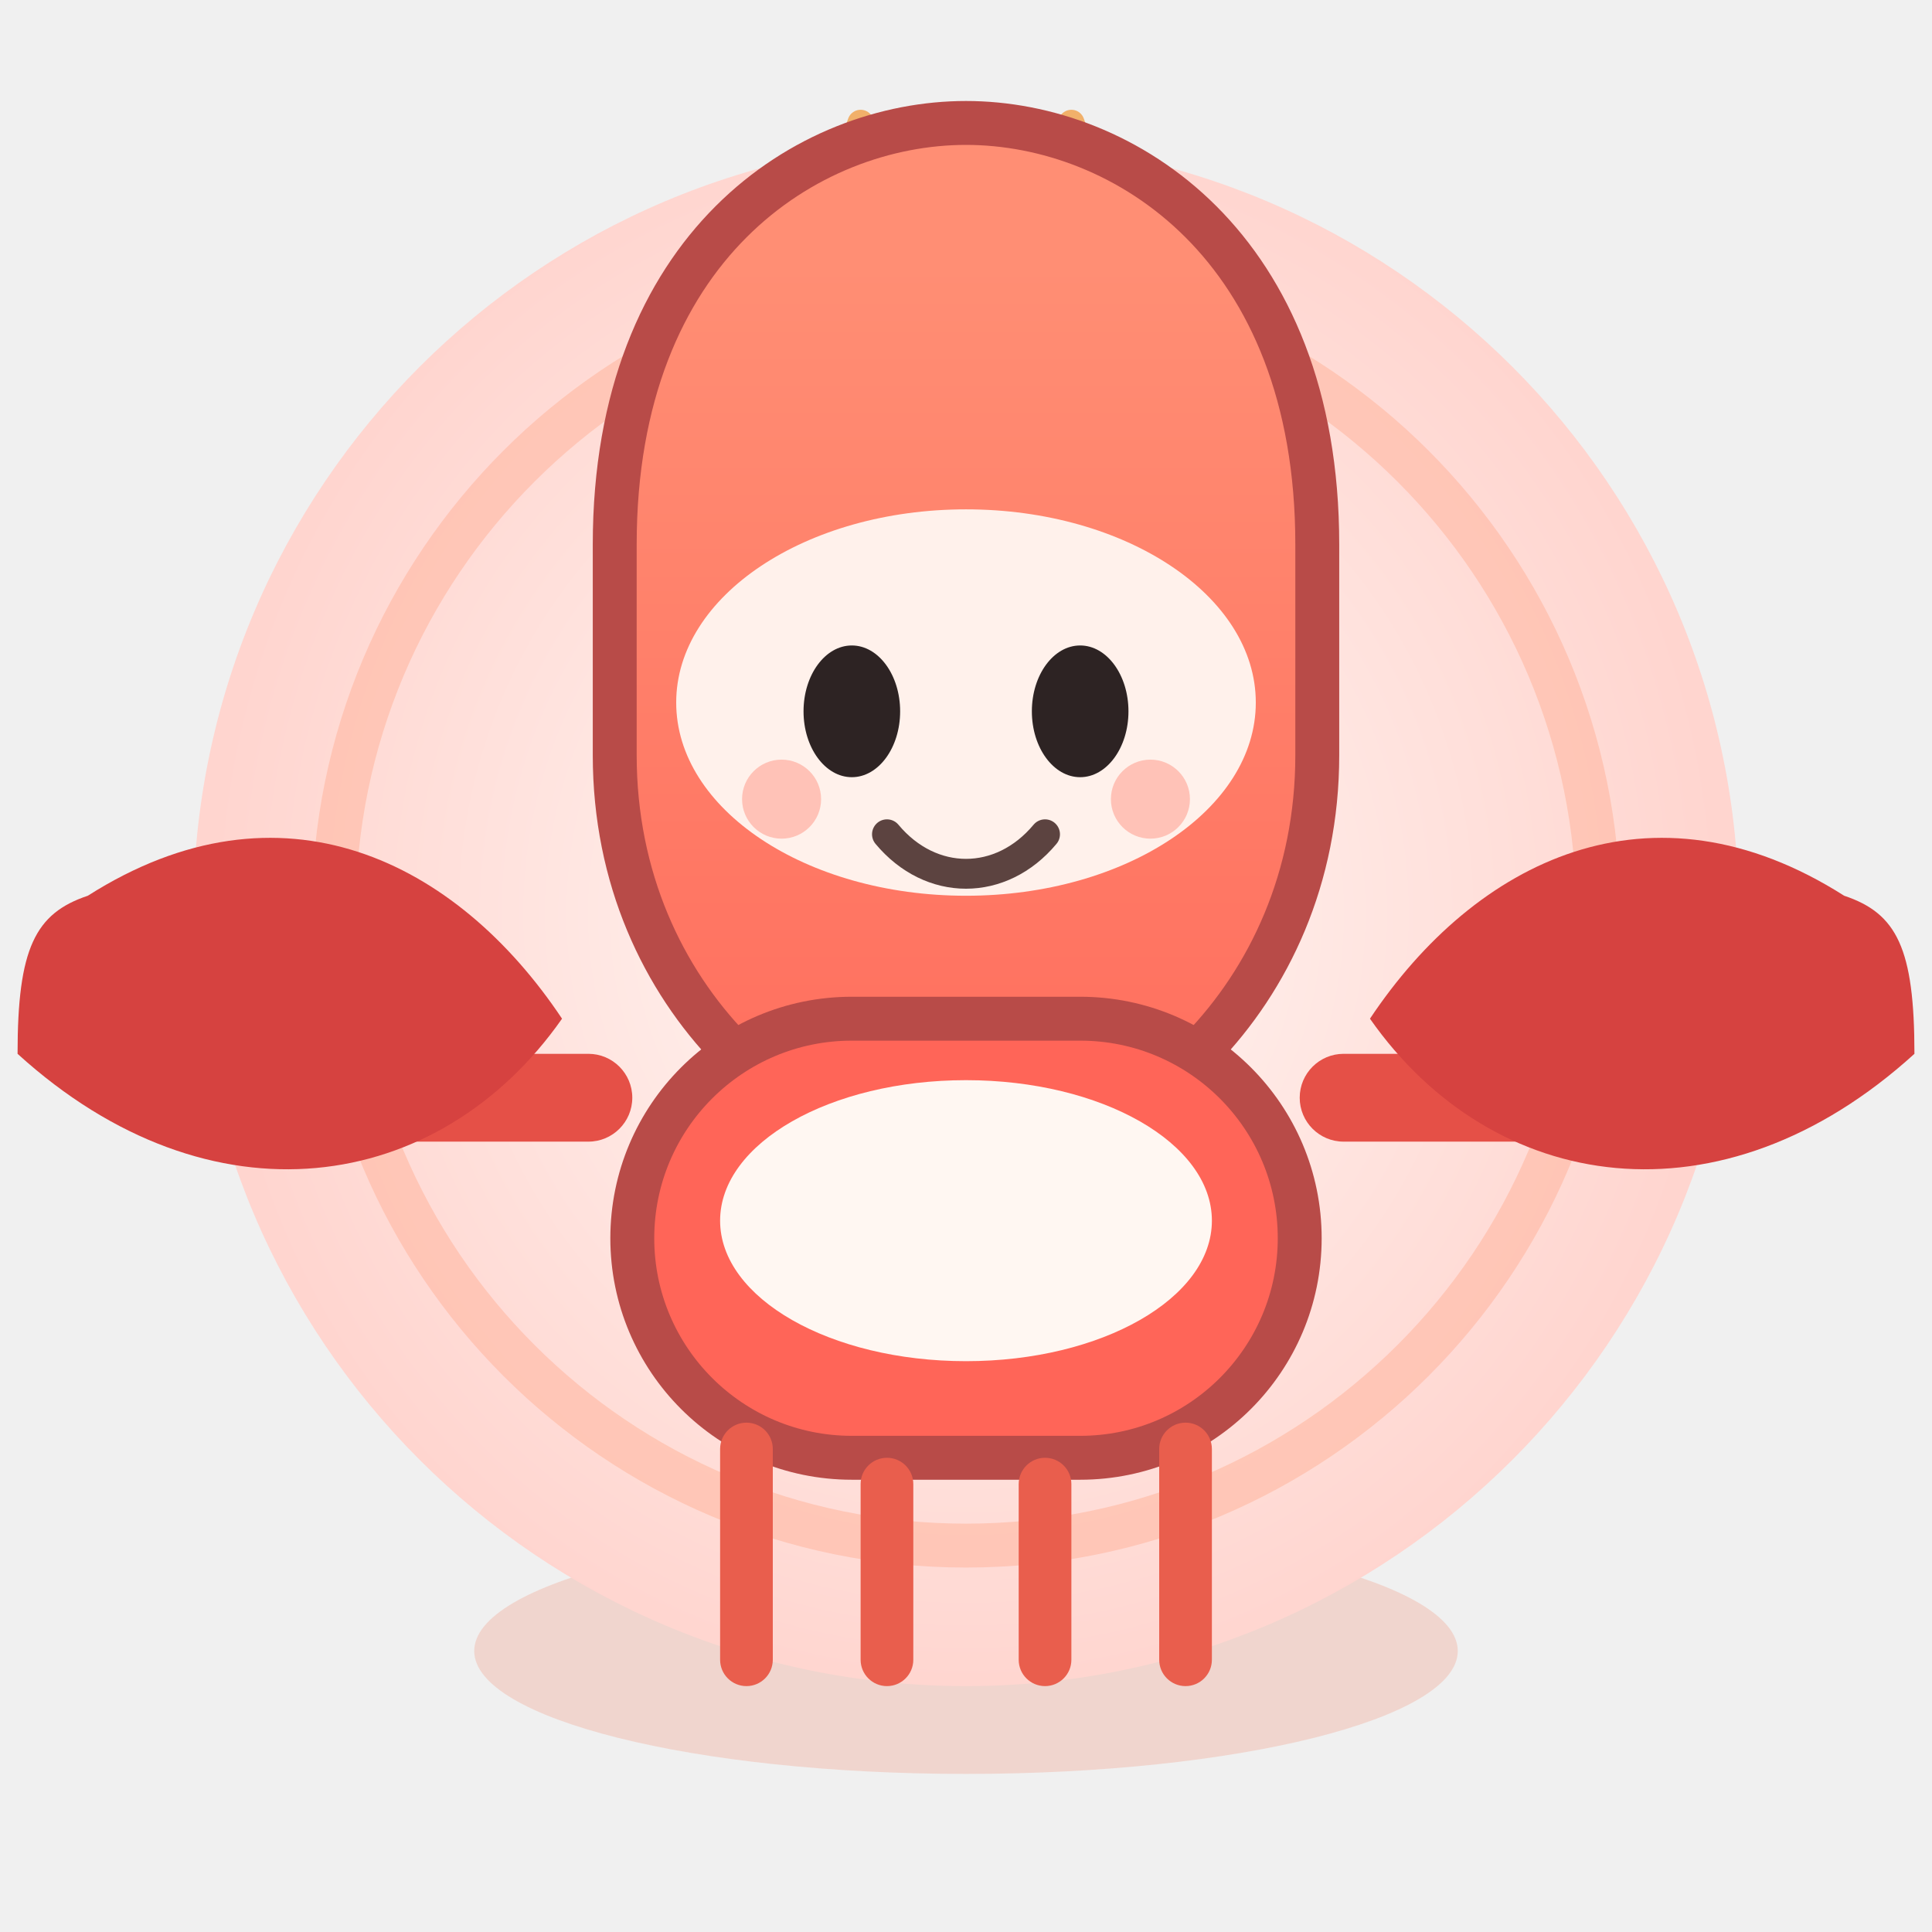
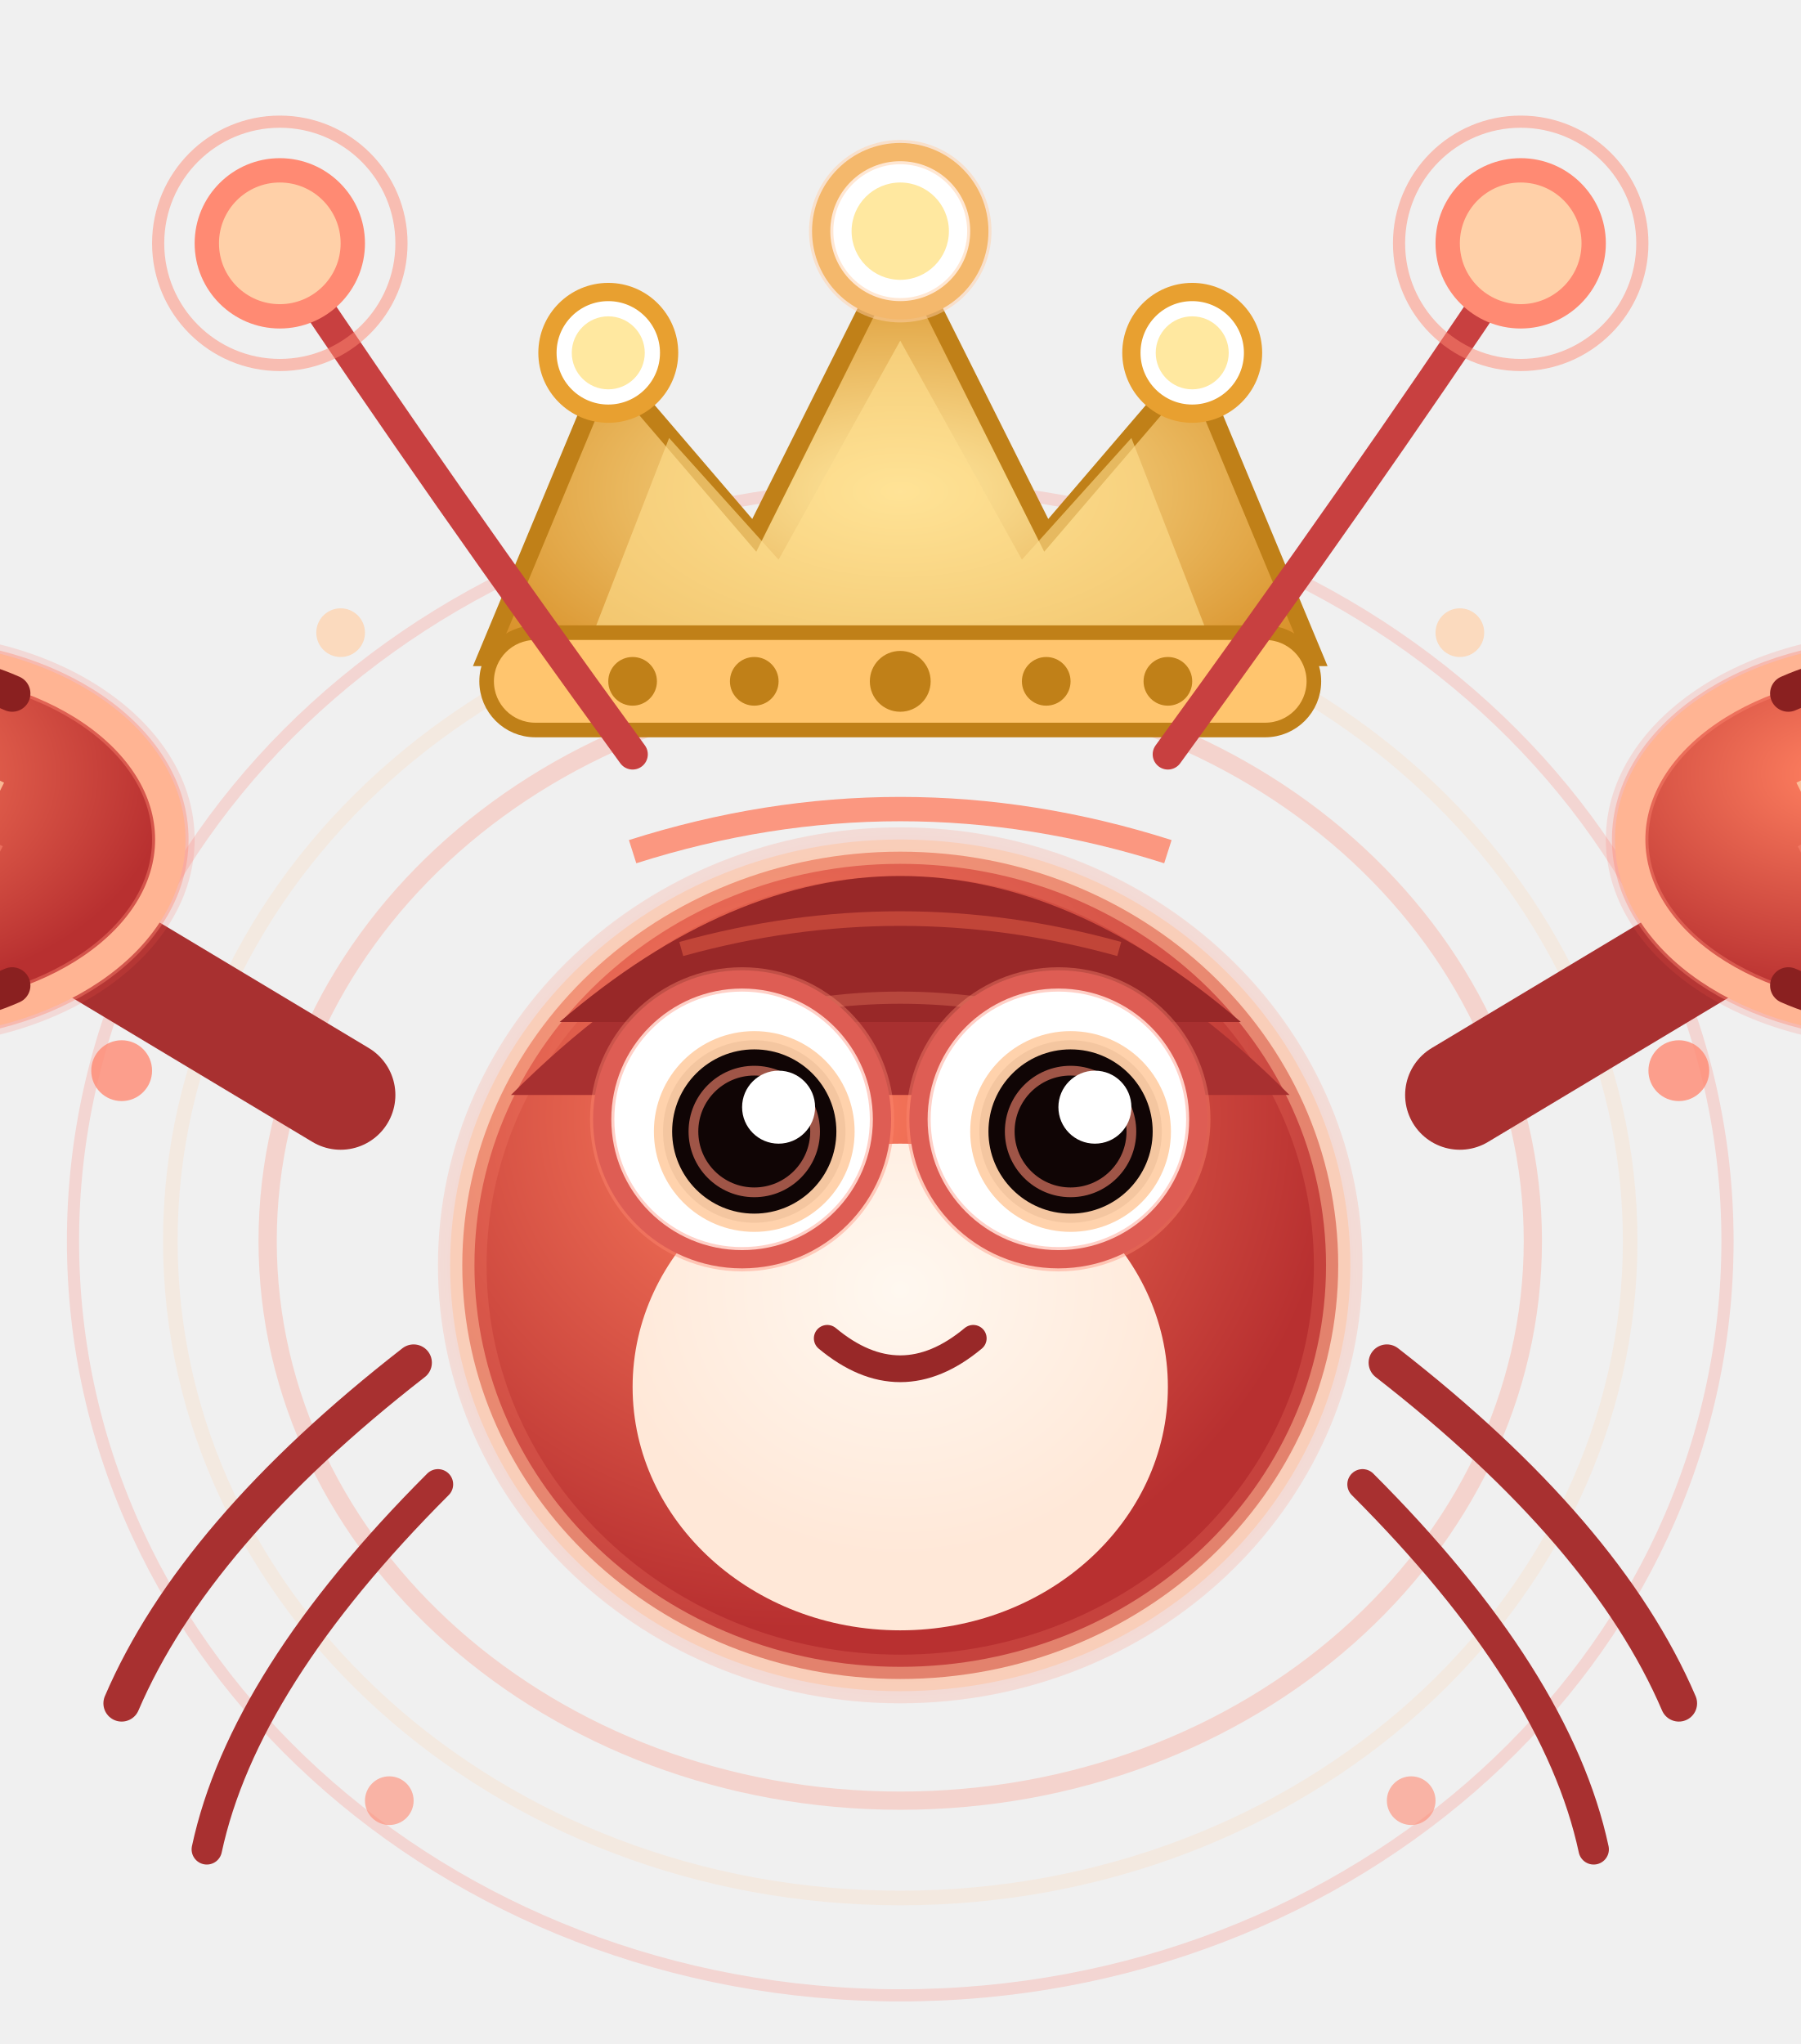
- <svg xmlns="http://www.w3.org/2000/svg" width="220" height="220" viewBox="0 0 220 220" fill="none">
+ <svg width="148" height="168" viewBox="0 0 148 168">
  <defs>
-     <radialGradient id="myth-bg" cx="0" cy="0" r="1" gradientUnits="userSpaceOnUse" gradientTransform="translate(110 104) rotate(90) scale(90 86)">
-       <stop stop-color="#FFF8F5" />
-       <stop offset="1" stop-color="#FFD5CF" />
+     <radialGradient id="mg-body" cx="38%" cy="32%" r="62%">
+       <stop offset="0%" stop-color="#FF8060" />
+       <stop offset="100%" stop-color="#B83030" />
    </radialGradient>
-     <linearGradient id="myth-shell" x1="110" y1="30" x2="110" y2="188" gradientUnits="userSpaceOnUse">
-       <stop stop-color="#FF8E74" />
-       <stop offset="1" stop-color="#FF5B50" />
-     </linearGradient>
-     <linearGradient id="myth-crown" x1="110" y1="14" x2="110" y2="48" gradientUnits="userSpaceOnUse">
-       <stop stop-color="#FFF5D0" />
-       <stop offset="1" stop-color="#FFC882" />
-     </linearGradient>
+     <radialGradient id="mg-belly" cx="50%" cy="30%" r="55%">
+       <stop offset="0%" stop-color="#FFF8F0" />
+       <stop offset="100%" stop-color="#FFE8D8" />
+     </radialGradient>
+     <radialGradient id="mg-glow" cx="50%" cy="50%" r="50%">
+       <stop offset="0%" stop-color="#FF8A73" stop-opacity=".5" />
+       <stop offset="100%" stop-color="#FF5A4A" stop-opacity="0" />
+     </radialGradient>
+     <radialGradient id="mg-crown" cx="50%" cy="60%" r="60%">
+       <stop offset="0%" stop-color="#FFE8A0" />
+       <stop offset="100%" stop-color="#D89028" />
+     </radialGradient>
  </defs>
-   <ellipse cx="110" cy="188" rx="56" ry="14" fill="#F09680" fill-opacity=".3" />
-   <circle cx="110" cy="104" r="88" fill="url(#myth-bg)" />
-   <circle cx="110" cy="104" r="72" stroke="#FFB59C" stroke-opacity=".55" stroke-width="5" />
-   <path d="M88 42L98 14L110 30L122 14L132 42" fill="url(#myth-crown)" stroke="#F1B06A" stroke-width="3" stroke-linejoin="round" />
-   <path d="M70 62C70 28 92 14 110 14C128 14 150 28 150 62V86C150 114 128 132 110 132C92 132 70 114 70 86V62Z" fill="url(#myth-shell)" stroke="#B84B48" stroke-width="5" />
-   <ellipse cx="110" cy="80" rx="33" ry="22" fill="#FFF1EB" />
-   <rect x="72" y="116" width="76" height="50" rx="25" fill="#FF6558" stroke="#B84B48" stroke-width="5" />
-   <ellipse cx="110" cy="139" rx="28" ry="16" fill="#FFF7F2" />
-   <rect x="38" y="120" width="34" height="10" rx="5" fill="#E55047" />
-   <rect x="148" y="120" width="34" height="10" rx="5" fill="#E55047" />
-   <path d="M10 102C32 88 52 98 64 116C50 136 24 140 2 120C2 108 4 104 10 102Z" fill="#D64240" />
-   <path d="M210 102C188 88 168 98 156 116C170 136 196 140 218 120C218 108 216 104 210 102Z" fill="#D64240" />
-   <rect x="82" y="162" width="6" height="30" rx="3" fill="#E95E4D" />
-   <rect x="98" y="166" width="6" height="26" rx="3" fill="#E95E4D" />
-   <rect x="116" y="166" width="6" height="26" rx="3" fill="#E95E4D" />
-   <rect x="132" y="162" width="6" height="30" rx="3" fill="#E95E4D" />
-   <ellipse cx="97" cy="81" rx="5.5" ry="7.5" fill="#2D2323" />
-   <ellipse cx="123" cy="81" rx="5.5" ry="7.5" fill="#2D2323" />
-   <circle cx="89" cy="91" r="4.5" fill="#FFC0B4" opacity=".95" />
-   <circle cx="131" cy="91" r="4.5" fill="#FFC0B4" opacity=".95" />
-   <path d="M101 95C106 101 114 101 119 95" stroke="#5C4340" stroke-width="3.4" stroke-linecap="round" />
+   <ellipse cx="74" cy="102" rx="68" ry="62" fill="none" stroke="#FF5A4A" stroke-width="1" opacity=".18" />
+   <ellipse cx="74" cy="102" rx="60" ry="54" fill="none" stroke="#FFD0A8" stroke-width="1.2" opacity=".22" />
+   <ellipse cx="74" cy="102" rx="52" ry="46" fill="none" stroke="#FF8A73" stroke-width="1.5" opacity=".28" />
+   <circle cx="74" cy="40" r="3" fill="#FFD0A8" opacity=".9" />
+   <circle cx="138" cy="88" r="2.5" fill="#FF8A73" opacity=".8" />
+   <circle cx="10" cy="88" r="2.5" fill="#FF8A73" opacity=".8" />
+   <circle cx="120" cy="52" r="2" fill="#FFD0A8" opacity=".7" />
+   <circle cx="28" cy="52" r="2" fill="#FFD0A8" opacity=".7" />
+   <circle cx="116" cy="148" r="2" fill="#FF8A73" opacity=".6" />
+   <circle cx="32" cy="148" r="2" fill="#FF8A73" opacity=".6" />
+   <path d="M40 54 L50 30 L62 44 L74 20 L86 44 L98 30 L108 54 Z" fill="url(#mg-crown)" stroke="#C08018" stroke-width="1.5" />
+   <path d="M48 54 L55 36 L64 46 L74 28 L84 46 L93 36 L100 54 Z" fill="#FFE090" opacity=".6" />
+   <circle cx="50" cy="29" r="5" fill="white" stroke="#E8A030" stroke-width="1.5" />
+   <circle cx="50" cy="29" r="3" fill="#FFE8A0" />
+   <circle cx="74" cy="19" r="6.5" fill="white" stroke="#E8A030" stroke-width="1.5" />
+   <circle cx="74" cy="19" r="4" fill="#FFE8A0" />
+   <circle cx="74" cy="19" r="6.5" fill="none" stroke="#FFD0A8" stroke-width="2" opacity=".5" />
+   <circle cx="98" cy="29" r="5" fill="white" stroke="#E8A030" stroke-width="1.5" />
+   <circle cx="98" cy="29" r="3" fill="#FFE8A0" />
+   <rect x="40" y="52" width="68" height="8" rx="4" fill="#FFC56E" stroke="#C08018" stroke-width="1.2" />
+   <circle cx="52" cy="56" r="2" fill="#C08018" />
+   <circle cx="62" cy="56" r="2" fill="#C08018" />
+   <circle cx="74" cy="56" r="2.5" fill="#C08018" />
+   <circle cx="86" cy="56" r="2" fill="#C08018" />
+   <circle cx="96" cy="56" r="2" fill="#C08018" />
+   <path d="M52 62 Q36 40 24 22" stroke="#C84040" stroke-width="2.5" fill="none" stroke-linecap="round" />
+   <path d="M96 62 Q112 40 124 22" stroke="#C84040" stroke-width="2.5" fill="none" stroke-linecap="round" />
+   <circle cx="23" cy="20" r="6" fill="#FFD0A8" stroke="#FF8A73" stroke-width="2" />
+   <circle cx="125" cy="20" r="6" fill="#FFD0A8" stroke="#FF8A73" stroke-width="2" />
+   <circle cx="23" cy="20" r="10" fill="none" stroke="#FF8A73" stroke-width="1" opacity=".5" />
+   <circle cx="125" cy="20" r="10" fill="none" stroke="#FF8A73" stroke-width="1" opacity=".5" />
+   <path d="M34 112 Q16 126 10 140" stroke="#A83030" stroke-width="3" fill="none" stroke-linecap="round" />
+   <path d="M36 122 Q20 138 17 152" stroke="#A83030" stroke-width="2.5" fill="none" stroke-linecap="round" />
+   <path d="M114 112 Q132 126 138 140" stroke="#A83030" stroke-width="3" fill="none" stroke-linecap="round" />
+   <path d="M112 122 Q128 138 131 152" stroke="#A83030" stroke-width="2.5" fill="none" stroke-linecap="round" />
+   <path d="M28 90 Q8 78 -2 72" stroke="#A83030" stroke-width="9" fill="none" stroke-linecap="round" />
+   <ellipse cx="-8" cy="69" rx="24" ry="17" fill="#FF5A4A" opacity=".15" />
+   <ellipse cx="-8" cy="69" rx="22" ry="15" fill="url(#mg-body)" stroke="#FFD0A8" stroke-width="2.5" />
+   <ellipse cx="-8" cy="69" rx="22" ry="15" fill="none" stroke="#FF8A73" stroke-width="3" opacity=".4" />
+   <path d="M-14 60 Q-8 53 1 57" stroke="#8A2020" stroke-width="3" fill="none" stroke-linecap="round" />
+   <path d="M-15 78 Q-8 85 1 81" stroke="#8A2020" stroke-width="3" fill="none" stroke-linecap="round" />
+   <path d="M-18 64 Q-8 61 0 65" stroke="#FFD0A8" stroke-width="1.5" fill="none" opacity=".8" />
+   <path d="M-18 68 Q-8 66 0 70" stroke="#FF8A73" stroke-width="1" fill="none" opacity=".5" />
+   <path d="M120 90 Q140 78 150 72" stroke="#A83030" stroke-width="9" fill="none" stroke-linecap="round" />
+   <ellipse cx="156" cy="69" rx="24" ry="17" fill="#FF5A4A" opacity=".15" />
+   <ellipse cx="156" cy="69" rx="22" ry="15" fill="url(#mg-body)" stroke="#FFD0A8" stroke-width="2.5" />
+   <ellipse cx="156" cy="69" rx="22" ry="15" fill="none" stroke="#FF8A73" stroke-width="3" opacity=".4" />
+   <path d="M162 60 Q156 53 147 57" stroke="#8A2020" stroke-width="3" fill="none" stroke-linecap="round" />
+   <path d="M163 78 Q156 85 147 81" stroke="#8A2020" stroke-width="3" fill="none" stroke-linecap="round" />
+   <path d="M166 64 Q156 61 148 65" stroke="#FFD0A8" stroke-width="1.5" fill="none" opacity=".8" />
+   <path d="M166 68 Q156 66 148 70" stroke="#FF8A73" stroke-width="1" fill="none" opacity=".5" />
+   <ellipse cx="74" cy="104" rx="38" ry="36" fill="url(#mg-glow)" />
+   <ellipse cx="74" cy="104" rx="36" ry="34" fill="url(#mg-body)" />
+   <ellipse cx="74" cy="104" rx="36" ry="34" fill="none" stroke="#FFD0A8" stroke-width="2" opacity=".5" />
+   <ellipse cx="74" cy="104" rx="36" ry="34" fill="none" stroke="#FF8A73" stroke-width="4" opacity=".2" />
+   <ellipse cx="74" cy="114" rx="22" ry="20" fill="url(#mg-belly)" />
+   <path d="M42 90 Q74 58 106 90" fill="#A83030" stroke="none" />
+   <path d="M46 84 Q74 60 102 84" fill="#982828" stroke="none" />
+   <path d="M52 70 Q74 63 96 70" stroke="#FF7050" stroke-width="2" fill="none" opacity=".7" />
+   <path d="M56 78 Q74 73 92 78" stroke="#FF7050" stroke-width="1.2" fill="none" opacity=".4" />
+   <path d="M60 84 Q74 80 88 84" stroke="#FF9070" stroke-width="1" fill="none" opacity=".3" />
+   <circle cx="61" cy="92" r="11.5" fill="white" stroke="#C84040" stroke-width="1.5" />
+   <circle cx="87" cy="92" r="11.5" fill="white" stroke="#C84040" stroke-width="1.5" />
+   <circle cx="61" cy="92" r="11.5" fill="none" stroke="#FF8A73" stroke-width="2" opacity=".4" />
+   <circle cx="87" cy="92" r="11.5" fill="none" stroke="#FF8A73" stroke-width="2" opacity=".4" />
+   <circle cx="62" cy="93" r="7.5" fill="#100505" />
+   <circle cx="88" cy="93" r="7.5" fill="#100505" />
+   <circle cx="62" cy="93" r="7.5" fill="none" stroke="#FFD0A8" stroke-width="1.5" opacity=".95" />
+   <circle cx="88" cy="93" r="7.5" fill="none" stroke="#FFD0A8" stroke-width="1.5" opacity=".95" />
+   <circle cx="62" cy="93" r="5" fill="none" stroke="#FF8A73" stroke-width=".8" opacity=".6" />
+   <circle cx="88" cy="93" r="5" fill="none" stroke="#FF8A73" stroke-width=".8" opacity=".6" />
+   <circle cx="64" cy="91" r="3" fill="white" />
+   <circle cx="90" cy="91" r="3" fill="white" />
+   <path d="M68 110 Q74 115 80 110" stroke="#982828" stroke-width="2.2" fill="none" stroke-linecap="round" />
</svg>
